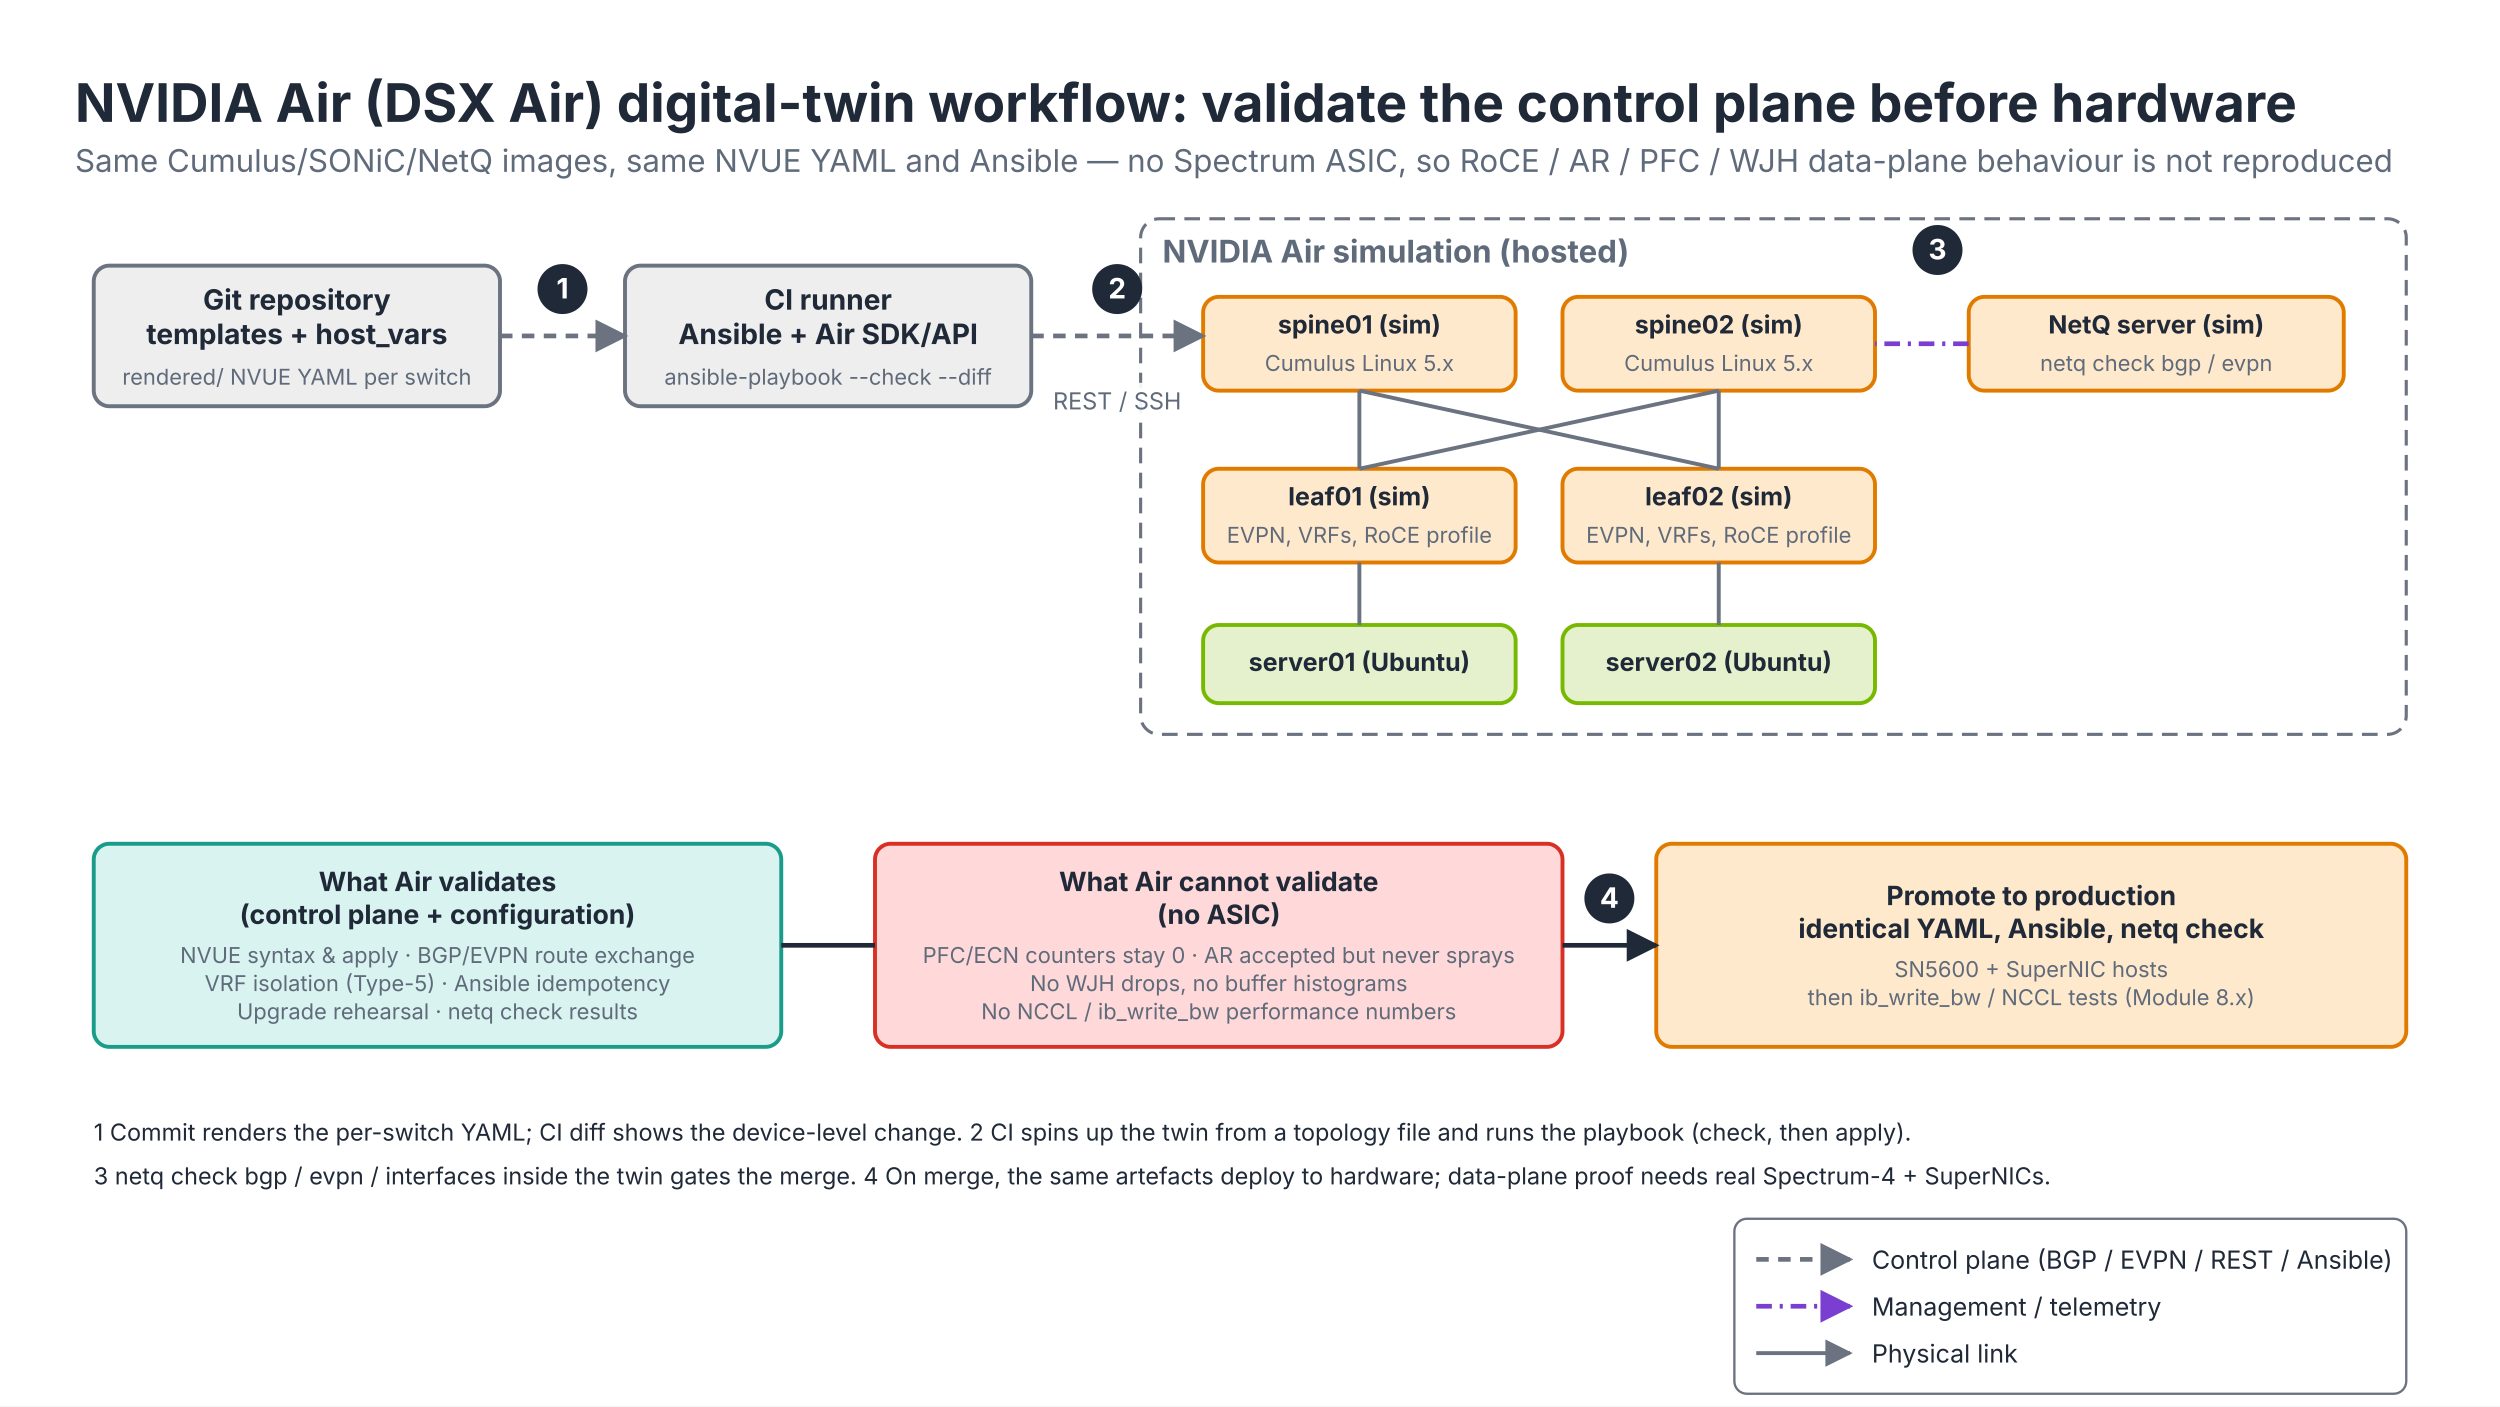
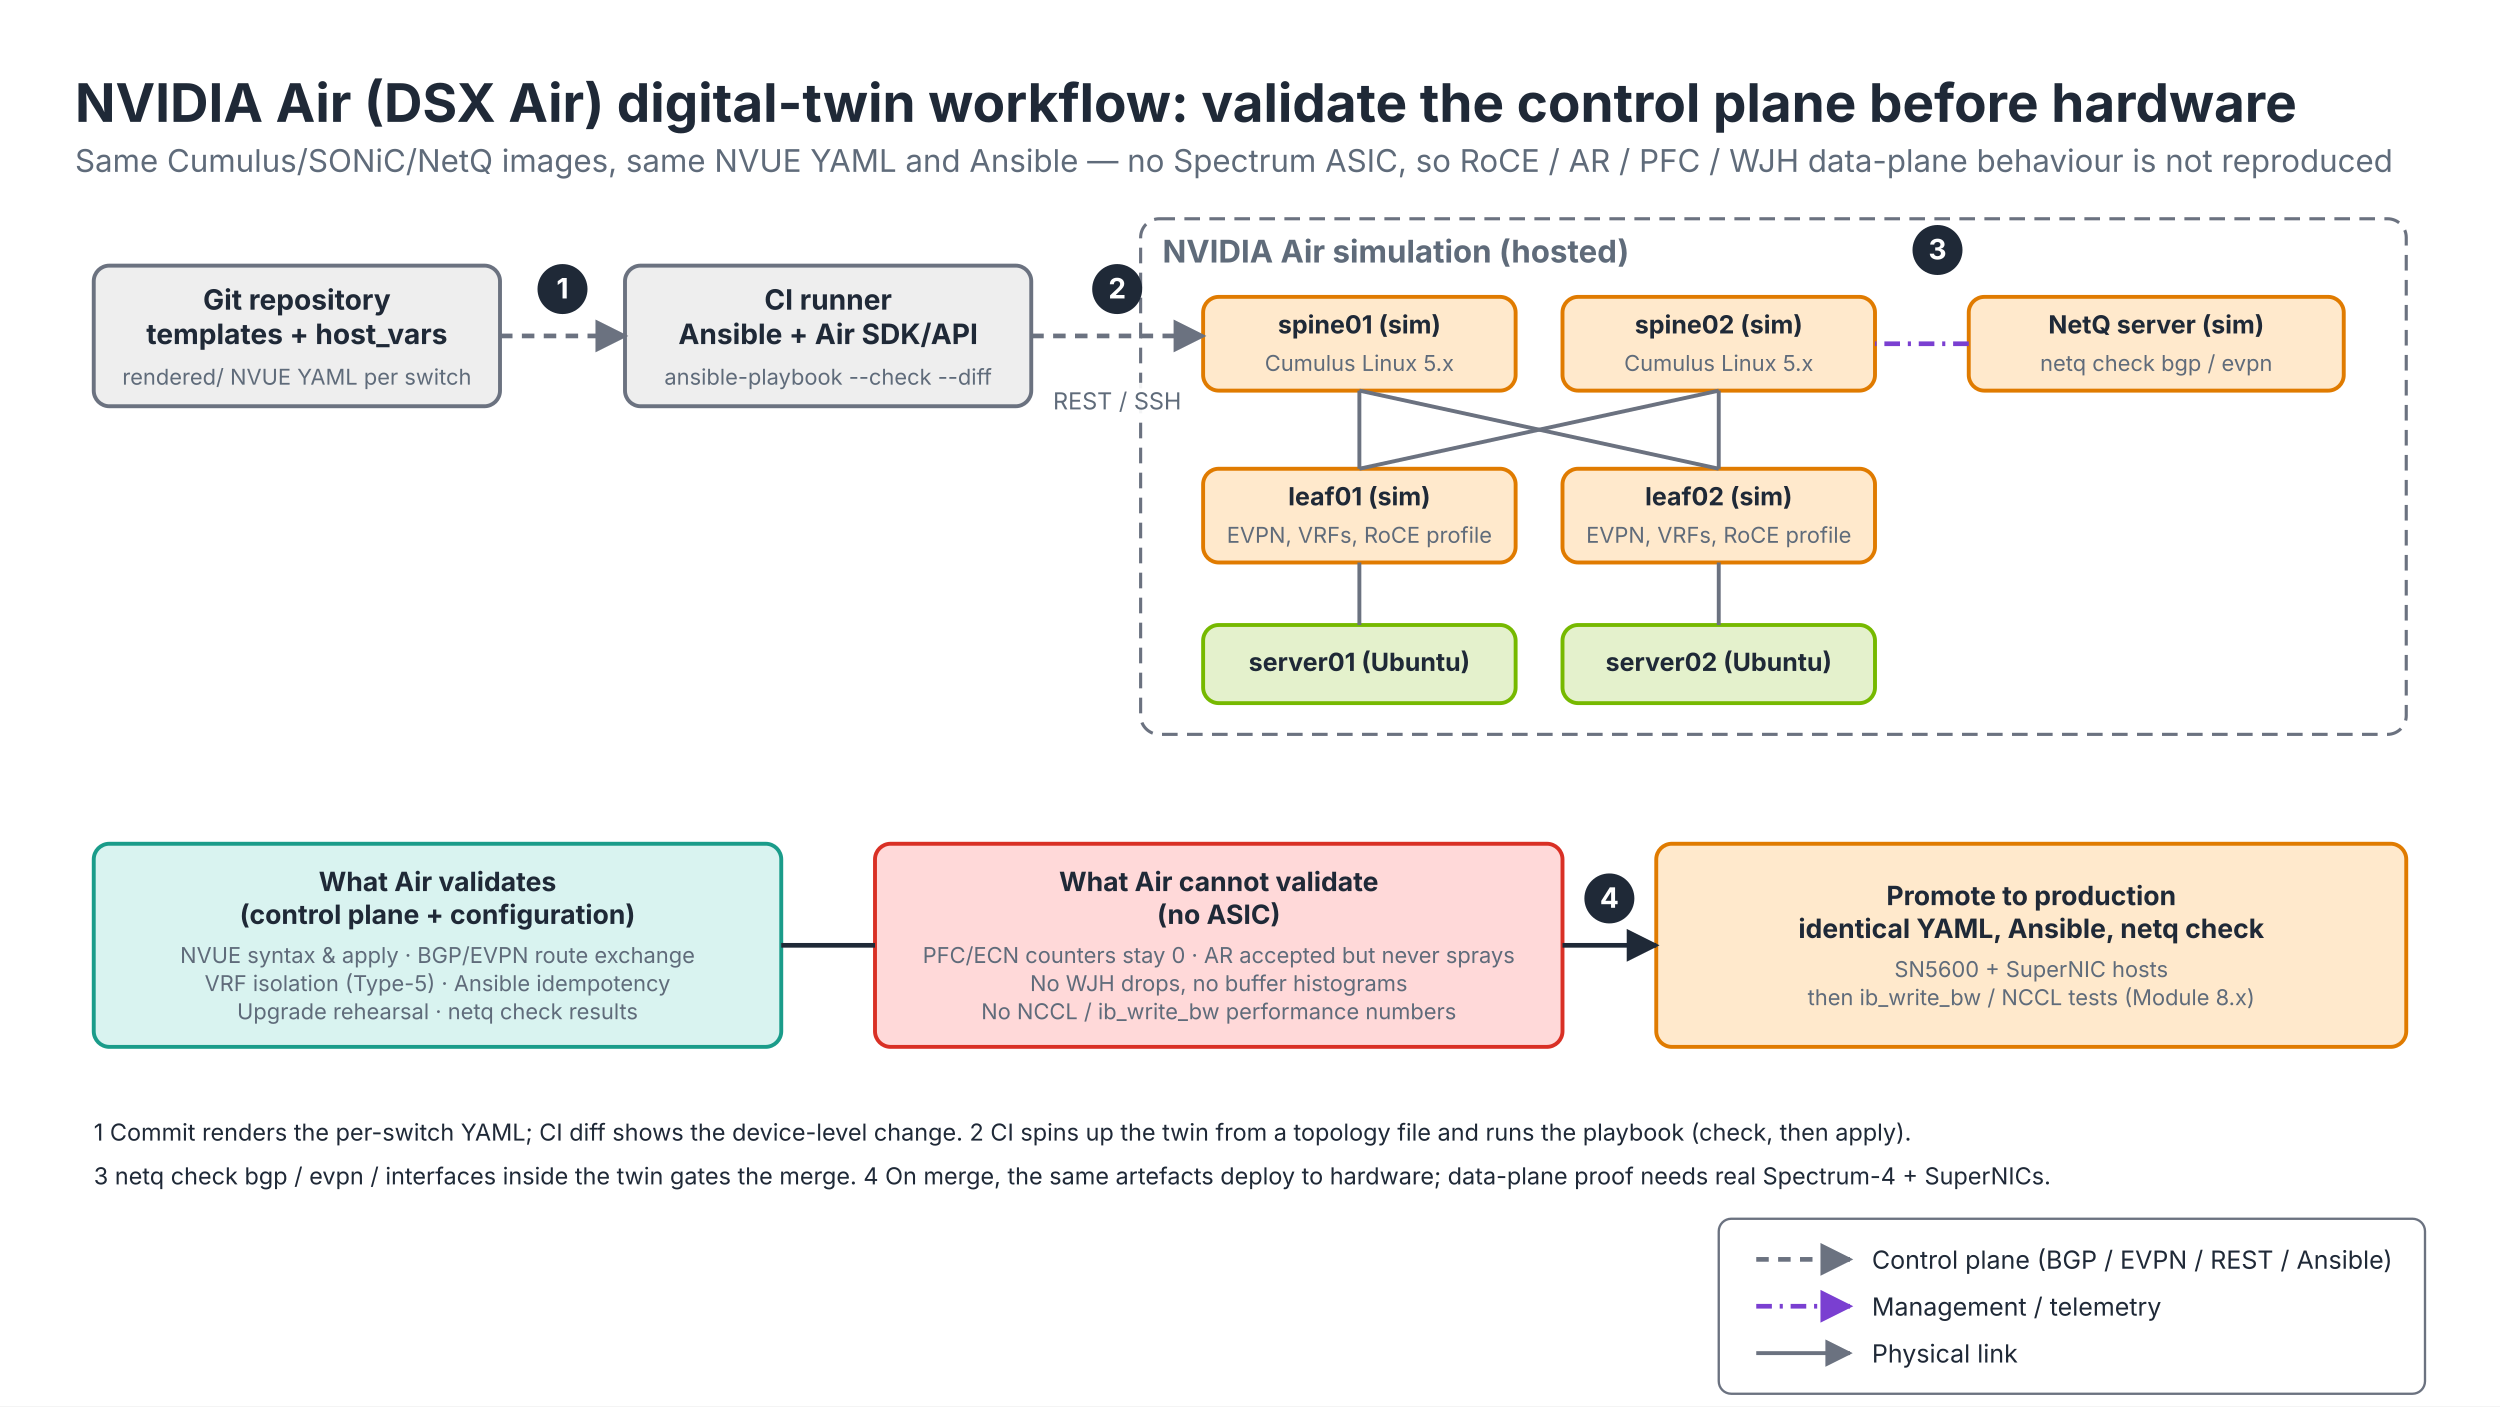
<svg xmlns="http://www.w3.org/2000/svg" viewBox="0 0 1600 900" width="100%" role="img">
  <defs>
    <marker id="arrow-orange" viewBox="0 0 10 10" refX="9" refY="5" markerWidth="7" markerHeight="7" orient="auto-start-reverse">
      <path d="M0,0 L10,5 L0,10 z" fill="#e07b00" />
    </marker>
    <marker id="arrow-blue" viewBox="0 0 10 10" refX="9" refY="5" markerWidth="7" markerHeight="7" orient="auto-start-reverse">
      <path d="M0,0 L10,5 L0,10 z" fill="#2f6fdb" />
    </marker>
    <marker id="arrow-gray" viewBox="0 0 10 10" refX="9" refY="5" markerWidth="7" markerHeight="7" orient="auto-start-reverse">
      <path d="M0,0 L10,5 L0,10 z" fill="#6b7280" />
    </marker>
    <marker id="arrow-red" viewBox="0 0 10 10" refX="9" refY="5" markerWidth="7" markerHeight="7" orient="auto-start-reverse">
      <path d="M0,0 L10,5 L0,10 z" fill="#d93025" />
    </marker>
    <marker id="arrow-purple" viewBox="0 0 10 10" refX="9" refY="5" markerWidth="7" markerHeight="7" orient="auto-start-reverse">
      <path d="M0,0 L10,5 L0,10 z" fill="#7a3fd1" />
    </marker>
    <marker id="arrow-dark" viewBox="0 0 10 10" refX="9" refY="5" markerWidth="7" markerHeight="7" orient="auto-start-reverse">
      <path d="M0,0 L10,5 L0,10 z" fill="#1f2937" />
    </marker>
    <marker id="arrow-green" viewBox="0 0 10 10" refX="9" refY="5" markerWidth="7" markerHeight="7" orient="auto-start-reverse">
      <path d="M0,0 L10,5 L0,10 z" fill="#76b900" />
    </marker>
  </defs>
  <rect x="0" y="0" width="1600" height="900" fill="#ffffff" />
  <text x="48" y="78" font-family="Inter, 'Segoe UI', Helvetica, Arial, sans-serif" font-size="34" font-weight="700" fill="#1f2937">NVIDIA Air (DSX Air) digital-twin workflow: validate the control plane before hardware</text>
  <text x="48" y="110" font-family="Inter, 'Segoe UI', Helvetica, Arial, sans-serif" font-size="20" fill="#5f6b7a">Same Cumulus/SONiC/NetQ images, same NVUE YAML and Ansible — no Spectrum ASIC, so RoCE / AR / PFC / WJH data-plane behaviour is not reproduced</text>
  <g>
    <rect x="60" y="170" width="260" height="90" rx="10" fill="#eeeeee" stroke="#6b7280" stroke-width="2.5" />
    <text x="190.0" y="198.2" font-family="Inter, 'Segoe UI', Helvetica, Arial, sans-serif" font-size="18" font-weight="700" fill="#1f2937" text-anchor="middle">Git repository</text>
    <text x="190.0" y="220.2" font-family="Inter, 'Segoe UI', Helvetica, Arial, sans-serif" font-size="18" font-weight="700" fill="#1f2937" text-anchor="middle">templates + host_vars</text>
    <text x="190.0" y="246.2" font-family="Inter, 'Segoe UI', Helvetica, Arial, sans-serif" font-size="14" font-weight="400" fill="#5f6b7a" text-anchor="middle">rendered/ NVUE YAML per switch</text>
  </g>
  <g>
    <rect x="400" y="170" width="260" height="90" rx="10" fill="#eeeeee" stroke="#6b7280" stroke-width="2.5" />
    <text x="530.0" y="198.2" font-family="Inter, 'Segoe UI', Helvetica, Arial, sans-serif" font-size="18" font-weight="700" fill="#1f2937" text-anchor="middle">CI runner</text>
    <text x="530.0" y="220.2" font-family="Inter, 'Segoe UI', Helvetica, Arial, sans-serif" font-size="18" font-weight="700" fill="#1f2937" text-anchor="middle">Ansible + Air SDK/API</text>
    <text x="530.0" y="246.2" font-family="Inter, 'Segoe UI', Helvetica, Arial, sans-serif" font-size="14" font-weight="400" fill="#5f6b7a" text-anchor="middle">ansible-playbook --check --diff</text>
  </g>
  <g>
    <rect x="730" y="140" width="810" height="330" rx="12" fill="#ffffff" fill-opacity="0.55" stroke="#6b7280" stroke-width="2" stroke-dasharray="10 6" />
  </g>
  <text x="744" y="168" font-family="Inter, 'Segoe UI', Helvetica, Arial, sans-serif" font-size="20" font-weight="700" fill="#5f6b7a" text-anchor="start">NVIDIA Air simulation (hosted)</text>
  <g>
    <rect x="770" y="190" width="200" height="60" rx="10" fill="#ffe9cc" stroke="#e07b00" stroke-width="2.5" />
    <text x="870.0" y="213.4" font-family="Inter, 'Segoe UI', Helvetica, Arial, sans-serif" font-size="16" font-weight="700" fill="#1f2937" text-anchor="middle">spine01 (sim)</text>
    <text x="870.0" y="237.4" font-family="Inter, 'Segoe UI', Helvetica, Arial, sans-serif" font-size="14" font-weight="400" fill="#5f6b7a" text-anchor="middle">Cumulus Linux 5.x</text>
  </g>
  <g>
    <rect x="1000" y="190" width="200" height="60" rx="10" fill="#ffe9cc" stroke="#e07b00" stroke-width="2.5" />
    <text x="1100.0" y="213.4" font-family="Inter, 'Segoe UI', Helvetica, Arial, sans-serif" font-size="16" font-weight="700" fill="#1f2937" text-anchor="middle">spine02 (sim)</text>
    <text x="1100.0" y="237.4" font-family="Inter, 'Segoe UI', Helvetica, Arial, sans-serif" font-size="14" font-weight="400" fill="#5f6b7a" text-anchor="middle">Cumulus Linux 5.x</text>
  </g>
  <g>
    <rect x="770" y="300" width="200" height="60" rx="10" fill="#ffe9cc" stroke="#e07b00" stroke-width="2.5" />
    <text x="870.0" y="323.4" font-family="Inter, 'Segoe UI', Helvetica, Arial, sans-serif" font-size="16" font-weight="700" fill="#1f2937" text-anchor="middle">leaf01 (sim)</text>
    <text x="870.0" y="347.4" font-family="Inter, 'Segoe UI', Helvetica, Arial, sans-serif" font-size="14" font-weight="400" fill="#5f6b7a" text-anchor="middle">EVPN, VRFs, RoCE profile</text>
  </g>
  <g>
    <rect x="1000" y="300" width="200" height="60" rx="10" fill="#ffe9cc" stroke="#e07b00" stroke-width="2.5" />
    <text x="1100.0" y="323.4" font-family="Inter, 'Segoe UI', Helvetica, Arial, sans-serif" font-size="16" font-weight="700" fill="#1f2937" text-anchor="middle">leaf02 (sim)</text>
    <text x="1100.0" y="347.4" font-family="Inter, 'Segoe UI', Helvetica, Arial, sans-serif" font-size="14" font-weight="400" fill="#5f6b7a" text-anchor="middle">EVPN, VRFs, RoCE profile</text>
  </g>
  <g>
    <rect x="1260" y="190" width="240" height="60" rx="10" fill="#ffe9cc" stroke="#e07b00" stroke-width="2.5" />
    <text x="1380.0" y="213.4" font-family="Inter, 'Segoe UI', Helvetica, Arial, sans-serif" font-size="16" font-weight="700" fill="#1f2937" text-anchor="middle">NetQ server (sim)</text>
    <text x="1380.0" y="237.4" font-family="Inter, 'Segoe UI', Helvetica, Arial, sans-serif" font-size="14" font-weight="400" fill="#5f6b7a" text-anchor="middle">netq check bgp / evpn</text>
  </g>
  <g>
    <rect x="770" y="400" width="200" height="50" rx="10" fill="#e4f1cc" stroke="#76b900" stroke-width="2.5" />
    <text x="870.0" y="429.4" font-family="Inter, 'Segoe UI', Helvetica, Arial, sans-serif" font-size="16" font-weight="700" fill="#1f2937" text-anchor="middle">server01 (Ubuntu)</text>
  </g>
  <g>
    <rect x="1000" y="400" width="200" height="50" rx="10" fill="#e4f1cc" stroke="#76b900" stroke-width="2.5" />
    <text x="1100.0" y="429.4" font-family="Inter, 'Segoe UI', Helvetica, Arial, sans-serif" font-size="16" font-weight="700" fill="#1f2937" text-anchor="middle">server02 (Ubuntu)</text>
  </g>
  <line x1="870" y1="250" x2="870" y2="300" stroke="#6b7280" stroke-width="2.5" />
  <line x1="1100" y1="250" x2="870" y2="300" stroke="#6b7280" stroke-width="2.5" />
  <line x1="870" y1="250" x2="1100" y2="300" stroke="#6b7280" stroke-width="2.5" />
  <line x1="1100" y1="250" x2="1100" y2="300" stroke="#6b7280" stroke-width="2.5" />
  <line x1="870" y1="360" x2="870" y2="400" stroke="#6b7280" stroke-width="2.5" />
  <line x1="1100" y1="360" x2="1100" y2="400" stroke="#6b7280" stroke-width="2.5" />
  <line x1="1260" y1="220" x2="1200" y2="220" stroke="#7a3fd1" stroke-width="3" stroke-dasharray="10 5 2 5" />
  <line x1="320" y1="215" x2="400" y2="215" stroke="#6b7280" stroke-width="3" stroke-dasharray="8 6" marker-end="url(#arrow-gray)" />
  <g>
    <circle cx="360" cy="185" r="16" fill="#1f2937" />
    <text x="360" y="191" font-family="Inter, 'Segoe UI', Helvetica, Arial, sans-serif" font-size="18" font-weight="700" fill="#ffffff" text-anchor="middle">1</text>
  </g>
  <line x1="660" y1="215" x2="770" y2="215" stroke="#6b7280" stroke-width="3" stroke-dasharray="8 6" marker-end="url(#arrow-gray)" />
  <g>
    <circle cx="715" cy="185" r="16" fill="#1f2937" />
    <text x="715" y="191" font-family="Inter, 'Segoe UI', Helvetica, Arial, sans-serif" font-size="18" font-weight="700" fill="#ffffff" text-anchor="middle">2</text>
  </g>
  <rect x="666" y="245" width="98" height="25" rx="5" fill="#ffffff" fill-opacity="0.92" />
  <text x="715" y="262" font-family="Inter, 'Segoe UI', Helvetica, Arial, sans-serif" font-size="15" font-weight="400" fill="#5f6b7a" text-anchor="middle">REST / SSH</text>
  <g>
    <circle cx="1240" cy="160" r="16" fill="#1f2937" />
    <text x="1240" y="166" font-family="Inter, 'Segoe UI', Helvetica, Arial, sans-serif" font-size="18" font-weight="700" fill="#ffffff" text-anchor="middle">3</text>
  </g>
  <g>
    <rect x="60" y="540" width="440" height="130" rx="10" fill="#d9f3f0" stroke="#1a9c8a" stroke-width="2.5" />
    <text x="280.0" y="570.3" font-family="Inter, 'Segoe UI', Helvetica, Arial, sans-serif" font-size="17" font-weight="700" fill="#1f2937" text-anchor="middle">What Air validates</text>
    <text x="280.0" y="591.3" font-family="Inter, 'Segoe UI', Helvetica, Arial, sans-serif" font-size="17" font-weight="700" fill="#1f2937" text-anchor="middle">(control plane + configuration)</text>
    <text x="280.0" y="616.3" font-family="Inter, 'Segoe UI', Helvetica, Arial, sans-serif" font-size="14" font-weight="400" fill="#5f6b7a" text-anchor="middle">NVUE syntax &amp; apply · BGP/EVPN route exchange</text>
    <text x="280.0" y="634.3" font-family="Inter, 'Segoe UI', Helvetica, Arial, sans-serif" font-size="14" font-weight="400" fill="#5f6b7a" text-anchor="middle">VRF isolation (Type-5) · Ansible idempotency</text>
    <text x="280.0" y="652.3" font-family="Inter, 'Segoe UI', Helvetica, Arial, sans-serif" font-size="14" font-weight="400" fill="#5f6b7a" text-anchor="middle">Upgrade rehearsal · netq check results</text>
  </g>
  <g>
    <rect x="560" y="540" width="440" height="130" rx="10" fill="#ffd9d9" stroke="#d93025" stroke-width="2.5" />
    <text x="780.0" y="570.3" font-family="Inter, 'Segoe UI', Helvetica, Arial, sans-serif" font-size="17" font-weight="700" fill="#1f2937" text-anchor="middle">What Air cannot validate</text>
    <text x="780.0" y="591.3" font-family="Inter, 'Segoe UI', Helvetica, Arial, sans-serif" font-size="17" font-weight="700" fill="#1f2937" text-anchor="middle">(no ASIC)</text>
    <text x="780.0" y="616.3" font-family="Inter, 'Segoe UI', Helvetica, Arial, sans-serif" font-size="14" font-weight="400" fill="#5f6b7a" text-anchor="middle">PFC/ECN counters stay 0 · AR accepted but never sprays</text>
    <text x="780.0" y="634.3" font-family="Inter, 'Segoe UI', Helvetica, Arial, sans-serif" font-size="14" font-weight="400" fill="#5f6b7a" text-anchor="middle">No WJH drops, no buffer histograms</text>
    <text x="780.0" y="652.3" font-family="Inter, 'Segoe UI', Helvetica, Arial, sans-serif" font-size="14" font-weight="400" fill="#5f6b7a" text-anchor="middle">No NCCL / ib_write_bw performance numbers</text>
  </g>
  <g>
    <rect x="1060" y="540" width="480" height="130" rx="10" fill="#ffe9cc" stroke="#e07b00" stroke-width="2.5" />
    <text x="1300.0" y="579.3" font-family="Inter, 'Segoe UI', Helvetica, Arial, sans-serif" font-size="17" font-weight="700" fill="#1f2937" text-anchor="middle">Promote to production</text>
    <text x="1300.0" y="600.3" font-family="Inter, 'Segoe UI', Helvetica, Arial, sans-serif" font-size="17" font-weight="700" fill="#1f2937" text-anchor="middle">identical YAML, Ansible, netq check</text>
    <text x="1300.0" y="625.3" font-family="Inter, 'Segoe UI', Helvetica, Arial, sans-serif" font-size="14" font-weight="400" fill="#5f6b7a" text-anchor="middle">SN5600 + SuperNIC hosts</text>
    <text x="1300.0" y="643.3" font-family="Inter, 'Segoe UI', Helvetica, Arial, sans-serif" font-size="14" font-weight="400" fill="#5f6b7a" text-anchor="middle">then ib_write_bw / NCCL tests (Module 8.x)</text>
  </g>
  <line x1="500" y1="605" x2="560" y2="605" stroke="#1f2937" stroke-width="3" />
  <line x1="1000" y1="605" x2="1060" y2="605" stroke="#1f2937" stroke-width="3" marker-end="url(#arrow-dark)" />
  <g>
    <circle cx="1030" cy="575" r="16" fill="#1f2937" />
    <text x="1030" y="581" font-family="Inter, 'Segoe UI', Helvetica, Arial, sans-serif" font-size="18" font-weight="700" fill="#ffffff" text-anchor="middle">4</text>
  </g>
  <text x="60" y="730" font-family="Inter, 'Segoe UI', Helvetica, Arial, sans-serif" font-size="15" font-weight="400" fill="#1f2937" text-anchor="start">1  Commit renders the per-switch YAML; CI diff shows the device-level change.    2  CI spins up the twin from a topology file and runs the playbook (check, then apply).</text>
  <text x="60" y="758" font-family="Inter, 'Segoe UI', Helvetica, Arial, sans-serif" font-size="15" font-weight="400" fill="#1f2937" text-anchor="start">3  netq check bgp / evpn / interfaces inside the twin gates the merge.    4  On merge, the same artefacts deploy to hardware; data-plane proof needs real Spectrum-4 + SuperNICs.</text>
  <g>
-     <rect x="1110" y="780" width="430" height="112" rx="8" fill="#ffffff" stroke="#6b7280" stroke-width="1.5" />
+     <rect x="1100" y="780" width="452" height="112" rx="8" fill="#ffffff" stroke="#6b7280" stroke-width="1.5" />
    <line x1="1124" y1="806" x2="1184" y2="806" stroke="#6b7280" stroke-width="3" stroke-dasharray="8 6" marker-end="url(#arrow-gray)" />
    <text x="1198" y="812" font-family="Inter, 'Segoe UI', Helvetica, Arial, sans-serif" font-size="16" font-weight="400" fill="#1f2937" text-anchor="start">Control plane (BGP / EVPN / REST / Ansible)</text>
    <line x1="1124" y1="836" x2="1184" y2="836" stroke="#7a3fd1" stroke-width="3" stroke-dasharray="10 5 2 5" marker-end="url(#arrow-purple)" />
    <text x="1198" y="842" font-family="Inter, 'Segoe UI', Helvetica, Arial, sans-serif" font-size="16" font-weight="400" fill="#1f2937" text-anchor="start">Management / telemetry</text>
    <line x1="1124" y1="866" x2="1184" y2="866" stroke="#6b7280" stroke-width="2.5" marker-end="url(#arrow-gray)" />
    <text x="1198" y="872" font-family="Inter, 'Segoe UI', Helvetica, Arial, sans-serif" font-size="16" font-weight="400" fill="#1f2937" text-anchor="start">Physical link</text>
  </g>
</svg>
